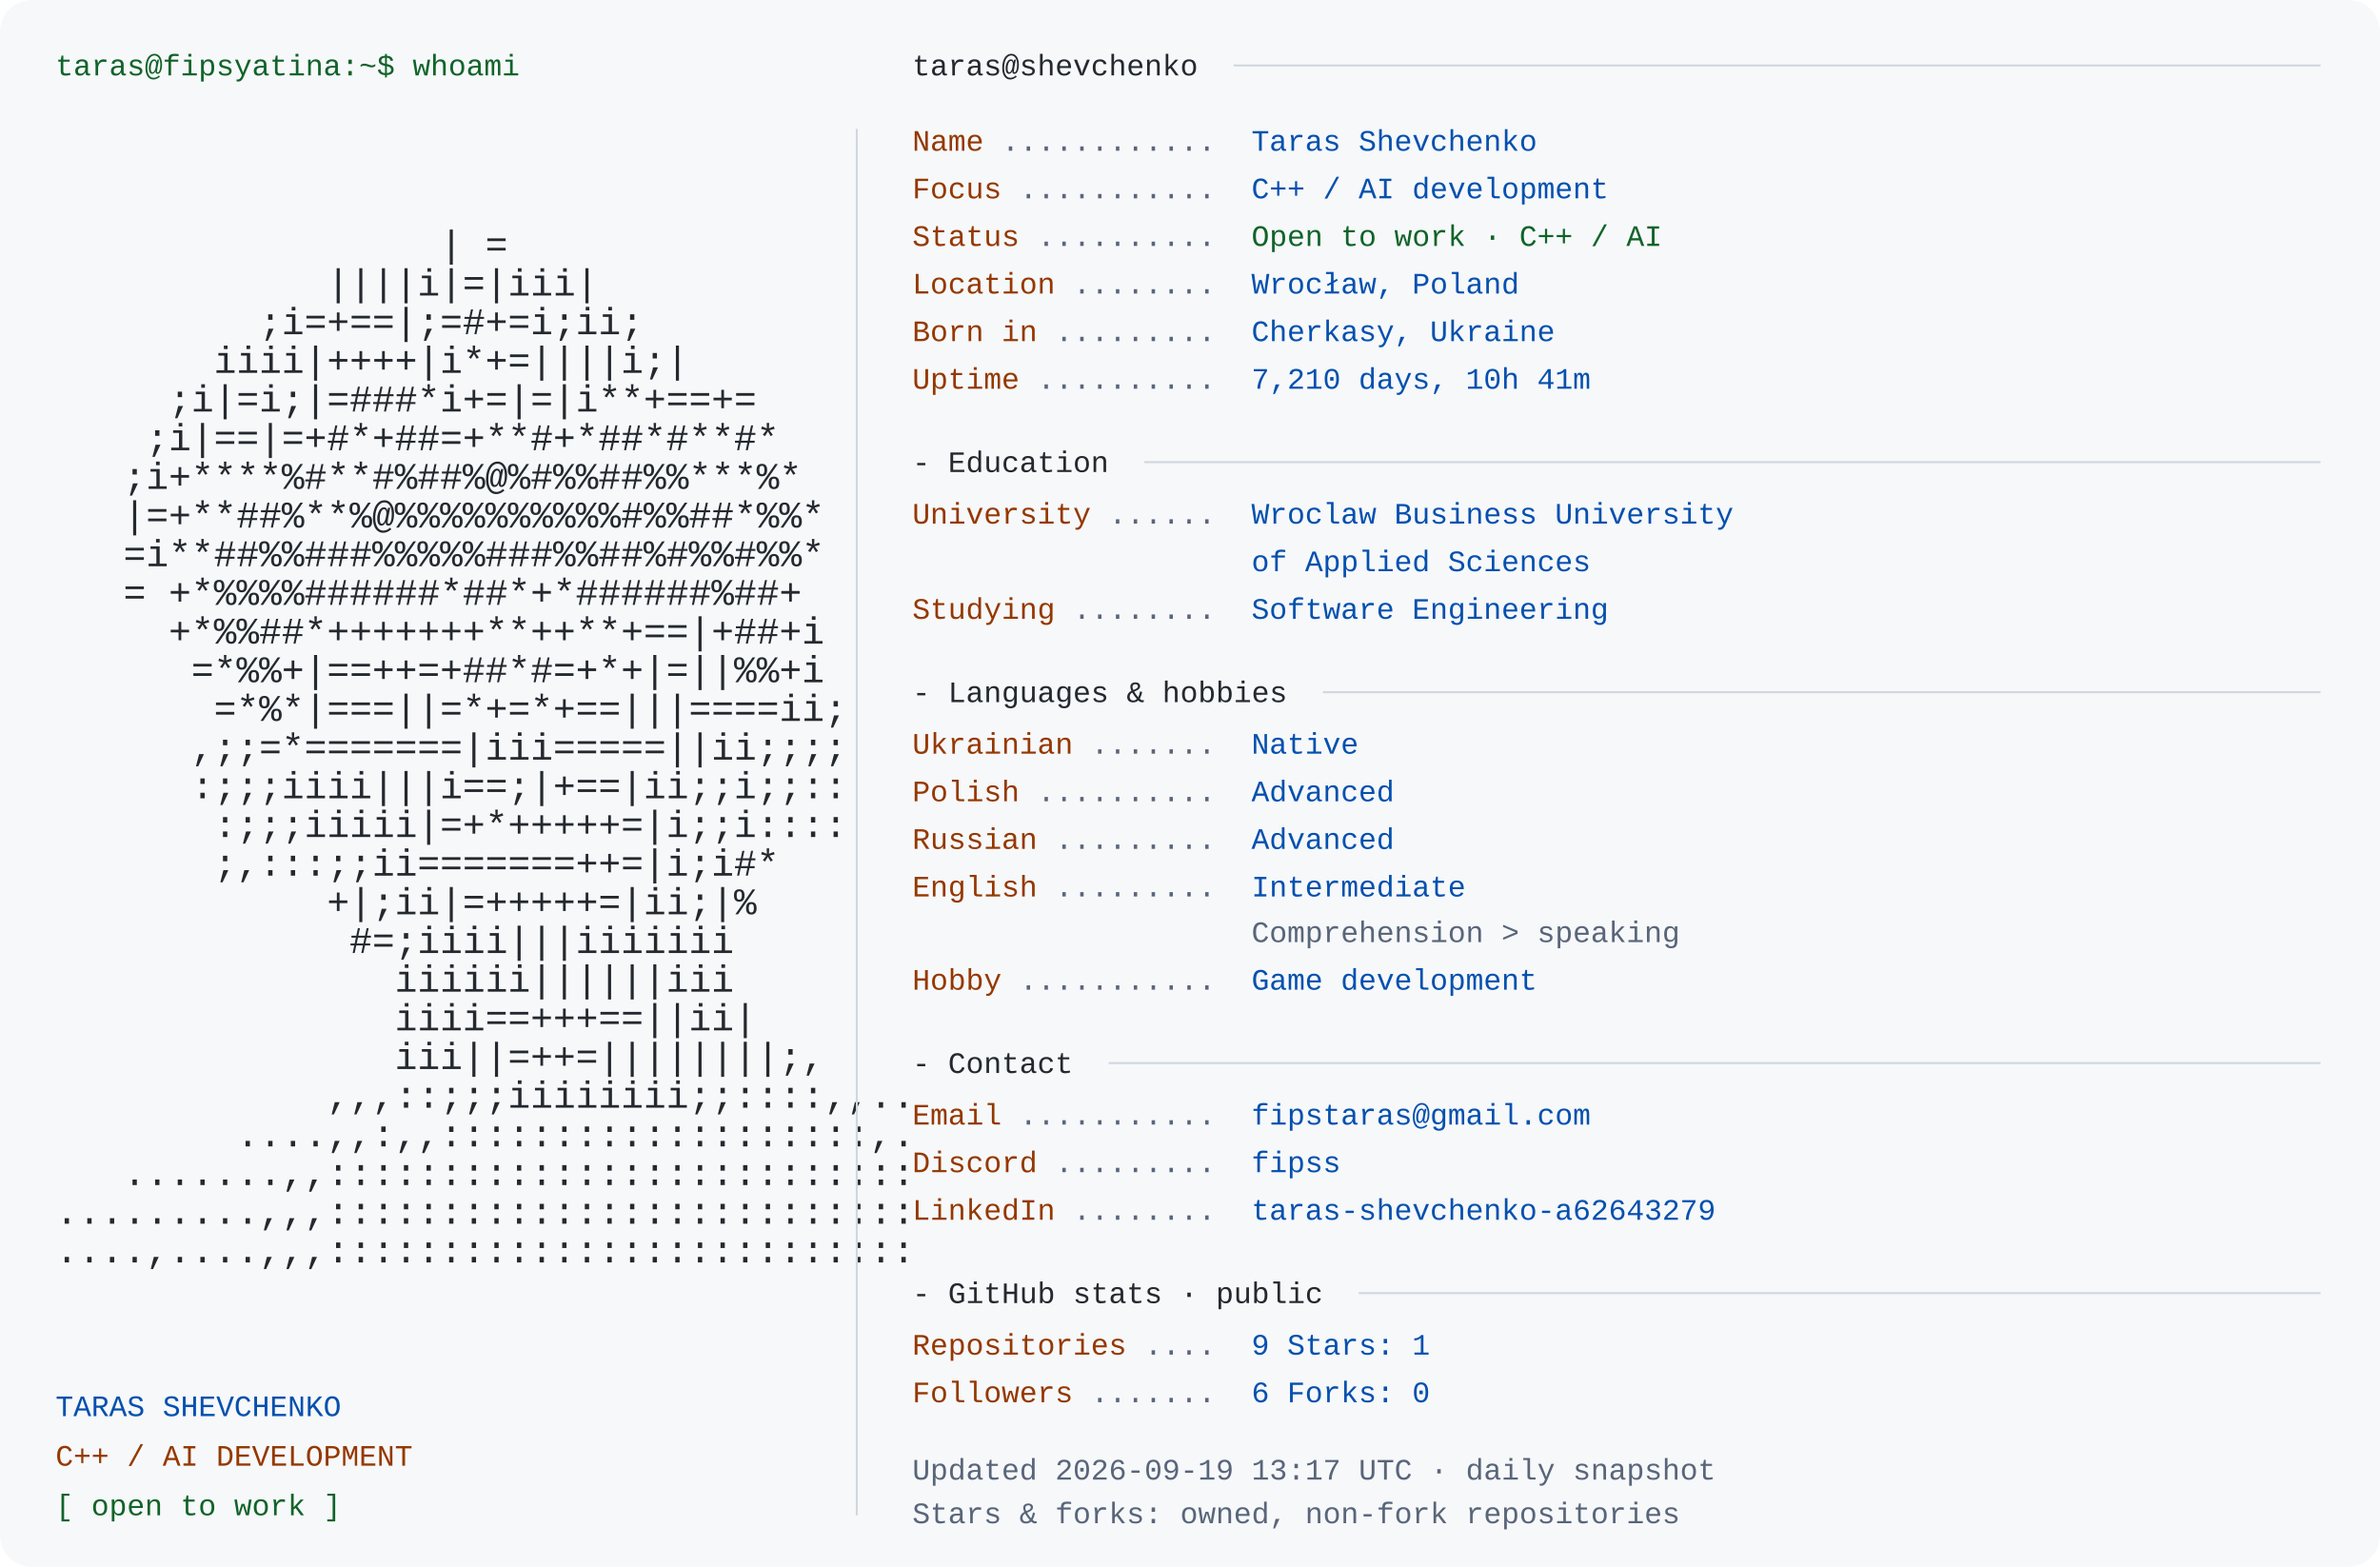
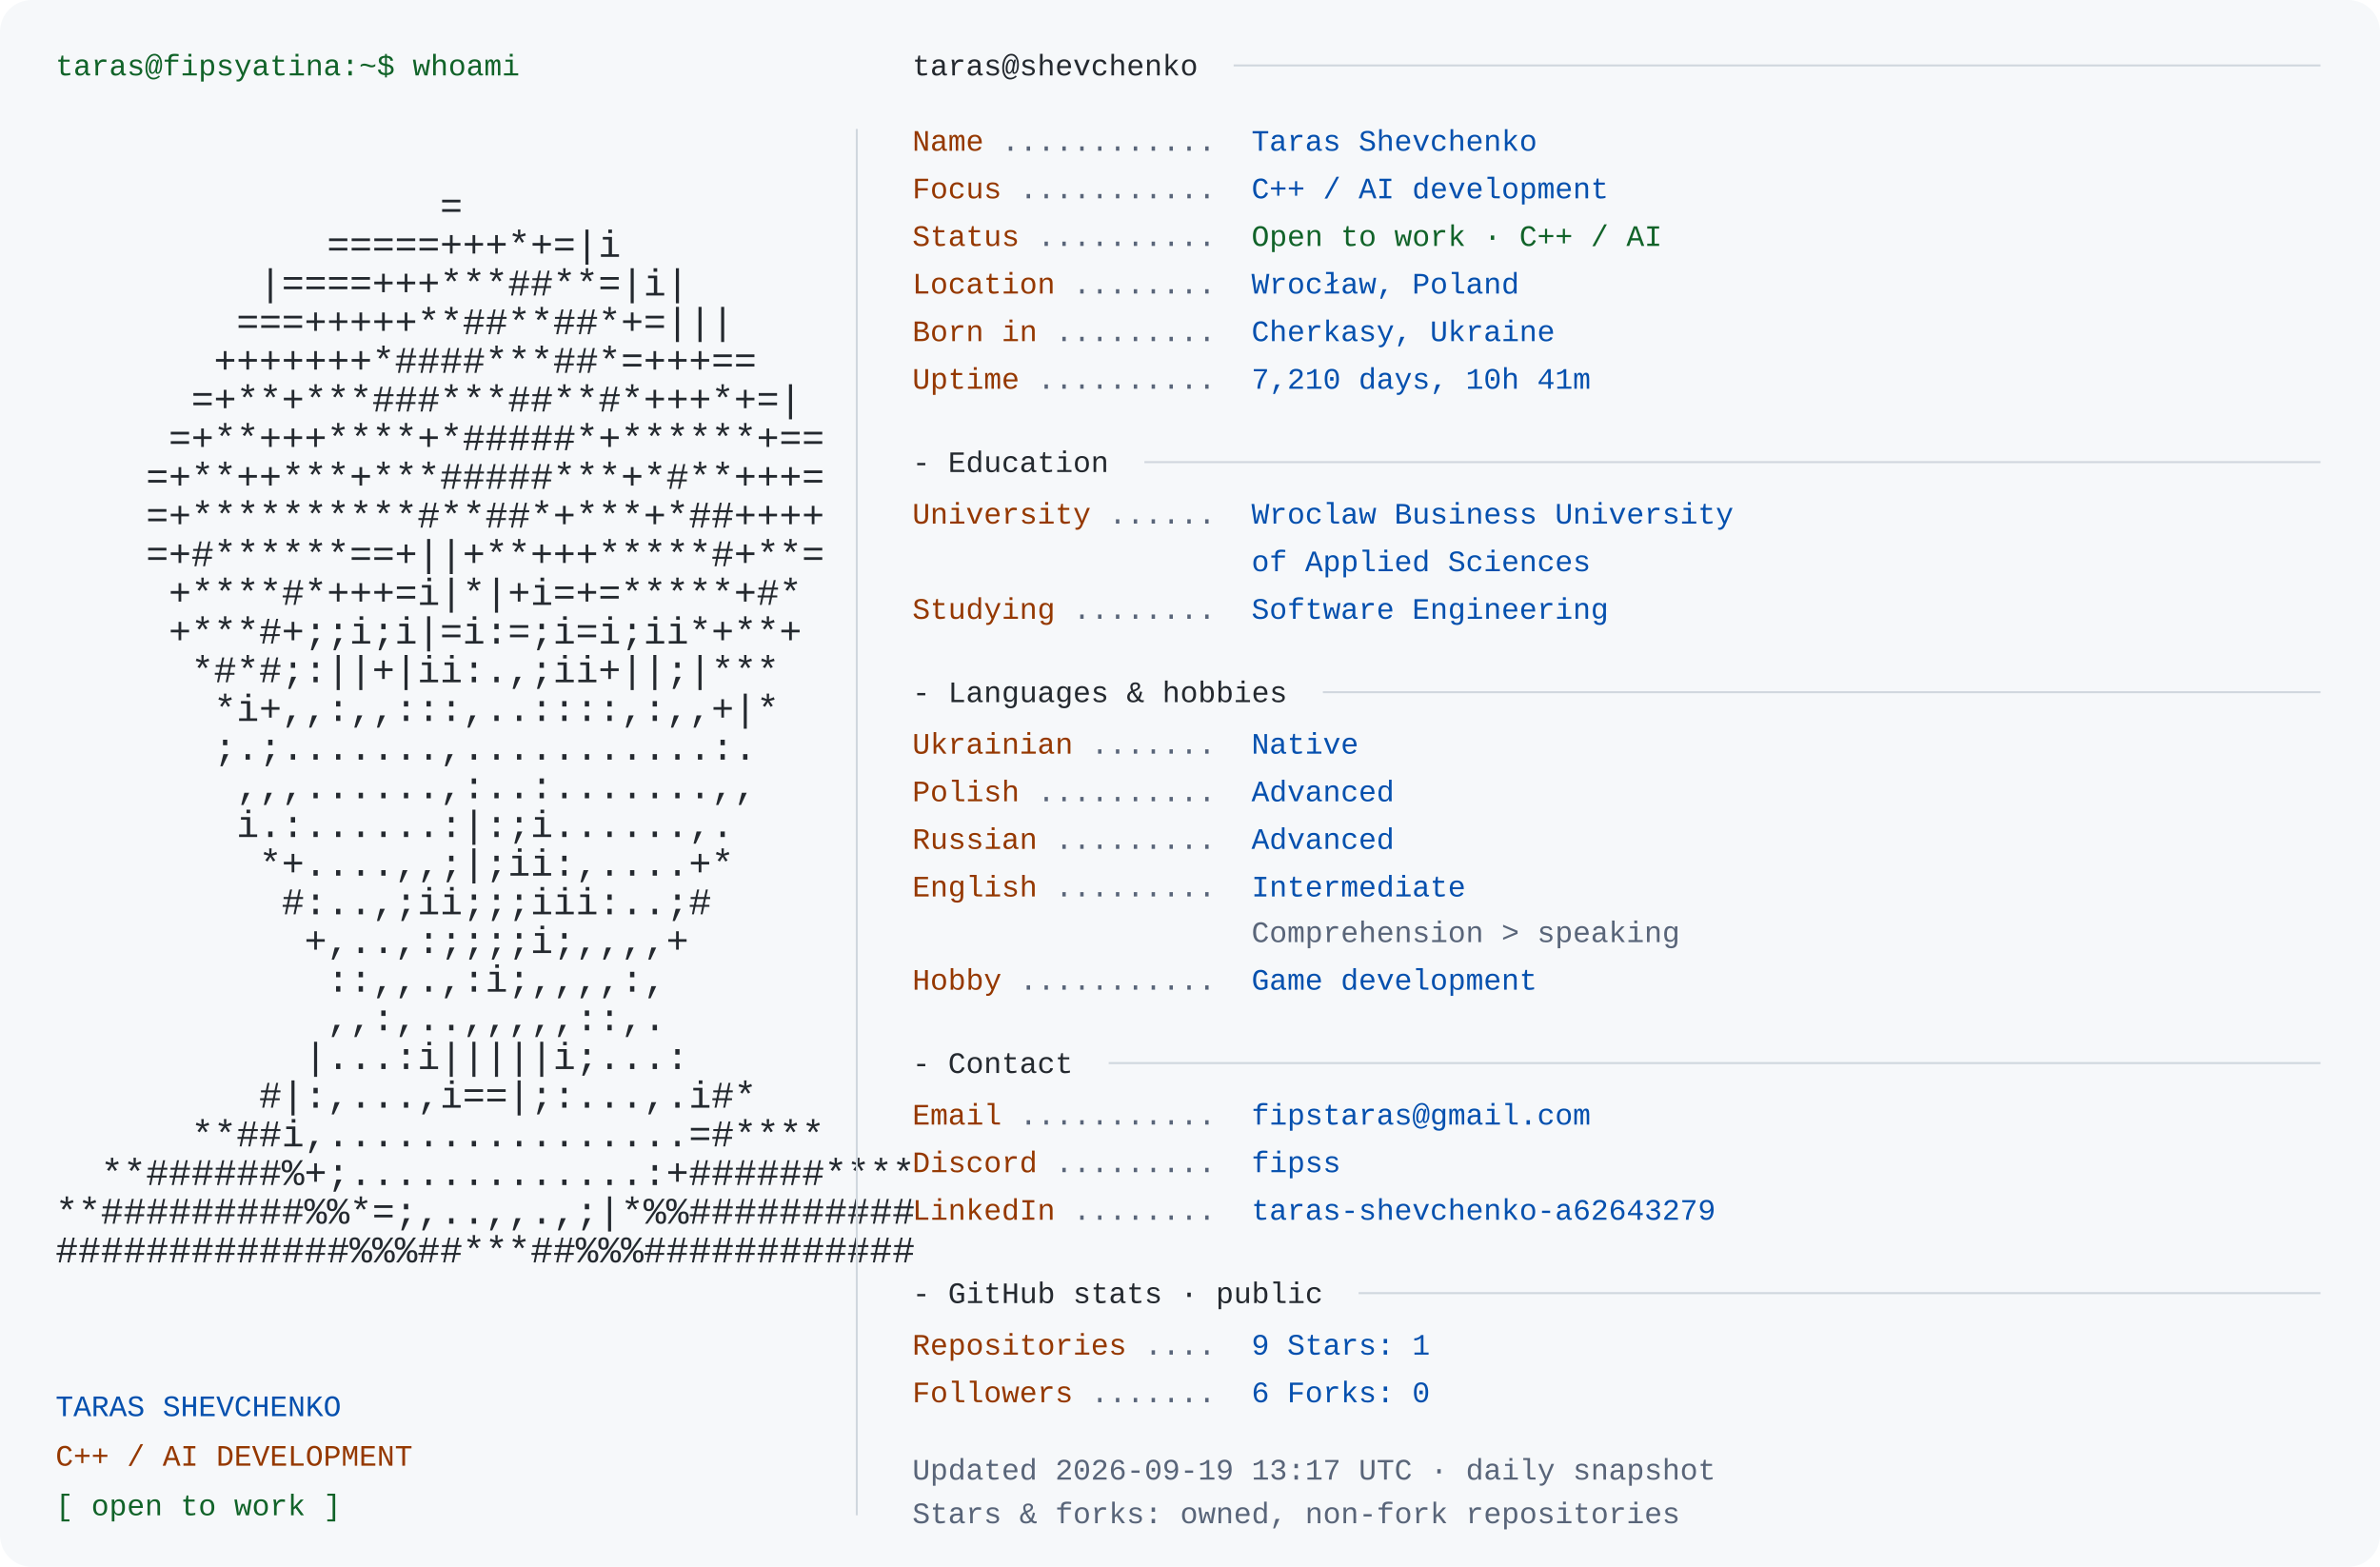
<svg xmlns="http://www.w3.org/2000/svg" width="1200" height="790" viewBox="0 0 1200 790" role="img" aria-labelledby="title desc">
  <rect width="1200" height="790" rx="16" fill="#f6f8fa" />
  <style>text{font-family:Consolas,"Liberation Mono",Menlo,monospace;font-size:15px} .portrait{font-size:19px} text{white-space:pre}</style>
  <text x="28" y="38" fill="#116329">taras@fipsyatina:~$ whoami</text>
-   <text x="28" y="110.0" fill="#24292f" class="portrait" xml:space="preserve" textLength="390" lengthAdjust="spacingAndGlyphs">                                      </text>
-   <text x="28" y="129.5" fill="#24292f" class="portrait" xml:space="preserve" textLength="390" lengthAdjust="spacingAndGlyphs">                 | =                  </text>
-   <text x="28" y="149.0" fill="#24292f" class="portrait" xml:space="preserve" textLength="390" lengthAdjust="spacingAndGlyphs">            ||||i|=|iii|              </text>
-   <text x="28" y="168.5" fill="#24292f" class="portrait" xml:space="preserve" textLength="390" lengthAdjust="spacingAndGlyphs">         ;i=+==|;=#+=i;ii;            </text>
-   <text x="28" y="188.0" fill="#24292f" class="portrait" xml:space="preserve" textLength="390" lengthAdjust="spacingAndGlyphs">       iiii|++++|i*+=||||i;|          </text>
-   <text x="28" y="207.5" fill="#24292f" class="portrait" xml:space="preserve" textLength="390" lengthAdjust="spacingAndGlyphs">     ;i|=i;|=###*i+=|=|i**+==+=       </text>
-   <text x="28" y="227.0" fill="#24292f" class="portrait" xml:space="preserve" textLength="390" lengthAdjust="spacingAndGlyphs">    ;i|==|=+#*+##=+**#+*##*#**#*      </text>
-   <text x="28" y="246.5" fill="#24292f" class="portrait" xml:space="preserve" textLength="390" lengthAdjust="spacingAndGlyphs">   ;i+****%#**#%##%@%#%%##%%***%*     </text>
-   <text x="28" y="266.0" fill="#24292f" class="portrait" xml:space="preserve" textLength="390" lengthAdjust="spacingAndGlyphs">   |=+**##%**%@%%%%%%%%%%#%%##*%%*    </text>
-   <text x="28" y="285.5" fill="#24292f" class="portrait" xml:space="preserve" textLength="390" lengthAdjust="spacingAndGlyphs">   =i**##%%###%%%%%###%%##%#%%#%%*    </text>
-   <text x="28" y="305.0" fill="#24292f" class="portrait" xml:space="preserve" textLength="390" lengthAdjust="spacingAndGlyphs">   = +*%%%%######*##*+*######%##+     </text>
-   <text x="28" y="324.5" fill="#24292f" class="portrait" xml:space="preserve" textLength="390" lengthAdjust="spacingAndGlyphs">     +*%%##*+++++++**++**+==|+##+i    </text>
-   <text x="28" y="344.0" fill="#24292f" class="portrait" xml:space="preserve" textLength="390" lengthAdjust="spacingAndGlyphs">      =*%%+|==++=+##*#=+*+|=||%%+i    </text>
-   <text x="28" y="363.5" fill="#24292f" class="portrait" xml:space="preserve" textLength="390" lengthAdjust="spacingAndGlyphs">       =*%*|===||=*+=*+==|||====ii;   </text>
-   <text x="28" y="383.0" fill="#24292f" class="portrait" xml:space="preserve" textLength="390" lengthAdjust="spacingAndGlyphs">      ,;;=*=======|iii=====||ii;;;;   </text>
-   <text x="28" y="402.5" fill="#24292f" class="portrait" xml:space="preserve" textLength="390" lengthAdjust="spacingAndGlyphs">      :;;;iiii|||i==;|+==|ii;;i;;::   </text>
-   <text x="28" y="422.0" fill="#24292f" class="portrait" xml:space="preserve" textLength="390" lengthAdjust="spacingAndGlyphs">       :;;;iiiii|=+*+++++=|i;;i::::   </text>
-   <text x="28" y="441.5" fill="#24292f" class="portrait" xml:space="preserve" textLength="390" lengthAdjust="spacingAndGlyphs">       ;,:::;;ii=======++=|i;i#*      </text>
-   <text x="28" y="461.0" fill="#24292f" class="portrait" xml:space="preserve" textLength="390" lengthAdjust="spacingAndGlyphs">            +|;ii|=+++++=|ii;|%       </text>
-   <text x="28" y="480.5" fill="#24292f" class="portrait" xml:space="preserve" textLength="390" lengthAdjust="spacingAndGlyphs">             #=;iiii|||iiiiiii        </text>
-   <text x="28" y="500.0" fill="#24292f" class="portrait" xml:space="preserve" textLength="390" lengthAdjust="spacingAndGlyphs">               iiiiii||||||iii        </text>
-   <text x="28" y="519.5" fill="#24292f" class="portrait" xml:space="preserve" textLength="390" lengthAdjust="spacingAndGlyphs">               iiii==+++==||ii|       </text>
-   <text x="28" y="539.0" fill="#24292f" class="portrait" xml:space="preserve" textLength="390" lengthAdjust="spacingAndGlyphs">               iii||=++=||||||||;,    </text>
-   <text x="28" y="558.5" fill="#24292f" class="portrait" xml:space="preserve" textLength="390" lengthAdjust="spacingAndGlyphs">            ,,,::;;;iiiiiiii;;::::,,..</text>
-   <text x="28" y="578.0" fill="#24292f" class="portrait" xml:space="preserve" textLength="390" lengthAdjust="spacingAndGlyphs">        ....,,:,,:::::::::::::::::::,.</text>
-   <text x="28" y="597.5" fill="#24292f" class="portrait" xml:space="preserve" textLength="390" lengthAdjust="spacingAndGlyphs">   .......,,::::::::::::::::::::::::::</text>
-   <text x="28" y="617.0" fill="#24292f" class="portrait" xml:space="preserve" textLength="390" lengthAdjust="spacingAndGlyphs">.........,,,::::::::::::::::::::::::::</text>
-   <text x="28" y="636.5" fill="#24292f" class="portrait" xml:space="preserve" textLength="390" lengthAdjust="spacingAndGlyphs">....,....,,,::::::::::::::::::::::::::</text>
+   <text x="28" y="110.0" fill="#24292f" class="portrait" xml:space="preserve" textLength="390" lengthAdjust="spacingAndGlyphs">                 =                    </text>
+   <text x="28" y="129.5" fill="#24292f" class="portrait" xml:space="preserve" textLength="390" lengthAdjust="spacingAndGlyphs">            =====+++*+=|i             </text>
+   <text x="28" y="149.0" fill="#24292f" class="portrait" xml:space="preserve" textLength="390" lengthAdjust="spacingAndGlyphs">         |====+++***##**=|i|          </text>
+   <text x="28" y="168.5" fill="#24292f" class="portrait" xml:space="preserve" textLength="390" lengthAdjust="spacingAndGlyphs">        ===+++++**##**##*+=|||        </text>
+   <text x="28" y="188.0" fill="#24292f" class="portrait" xml:space="preserve" textLength="390" lengthAdjust="spacingAndGlyphs">       +++++++*####***##*=+++==       </text>
+   <text x="28" y="207.5" fill="#24292f" class="portrait" xml:space="preserve" textLength="390" lengthAdjust="spacingAndGlyphs">      =+**+***###***##**#*+++*+=|     </text>
+   <text x="28" y="227.0" fill="#24292f" class="portrait" xml:space="preserve" textLength="390" lengthAdjust="spacingAndGlyphs">     =+**+++****+*#####*+******+==    </text>
+   <text x="28" y="246.5" fill="#24292f" class="portrait" xml:space="preserve" textLength="390" lengthAdjust="spacingAndGlyphs">    =+**++***+***#####***+*#**+++=    </text>
+   <text x="28" y="266.0" fill="#24292f" class="portrait" xml:space="preserve" textLength="390" lengthAdjust="spacingAndGlyphs">    =+**********#**##*+***+*##++++    </text>
+   <text x="28" y="285.5" fill="#24292f" class="portrait" xml:space="preserve" textLength="390" lengthAdjust="spacingAndGlyphs">    =+#******==+||+**+++*****#+**=    </text>
+   <text x="28" y="305.0" fill="#24292f" class="portrait" xml:space="preserve" textLength="390" lengthAdjust="spacingAndGlyphs">     +****#*+++=i|*|+i=+=*****+#*     </text>
+   <text x="28" y="324.5" fill="#24292f" class="portrait" xml:space="preserve" textLength="390" lengthAdjust="spacingAndGlyphs">     +***#+;;i;i|=i:=;i=i;ii*+**+     </text>
+   <text x="28" y="344.0" fill="#24292f" class="portrait" xml:space="preserve" textLength="390" lengthAdjust="spacingAndGlyphs">      *#*#;:||+|ii:.,;ii+||;|***      </text>
+   <text x="28" y="363.5" fill="#24292f" class="portrait" xml:space="preserve" textLength="390" lengthAdjust="spacingAndGlyphs">       *i+,,:,,:::,..::::,:,,+|*      </text>
+   <text x="28" y="383.0" fill="#24292f" class="portrait" xml:space="preserve" textLength="390" lengthAdjust="spacingAndGlyphs">       ;.;.......,...........:.       </text>
+   <text x="28" y="402.5" fill="#24292f" class="portrait" xml:space="preserve" textLength="390" lengthAdjust="spacingAndGlyphs">        ,,,......,:..:.......,,       </text>
+   <text x="28" y="422.0" fill="#24292f" class="portrait" xml:space="preserve" textLength="390" lengthAdjust="spacingAndGlyphs">        i.:......:|:;i......,.        </text>
+   <text x="28" y="441.5" fill="#24292f" class="portrait" xml:space="preserve" textLength="390" lengthAdjust="spacingAndGlyphs">         *+....,,;|;ii:,....+*        </text>
+   <text x="28" y="461.0" fill="#24292f" class="portrait" xml:space="preserve" textLength="390" lengthAdjust="spacingAndGlyphs">          #:..,;ii;;;iii:..;#         </text>
+   <text x="28" y="480.5" fill="#24292f" class="portrait" xml:space="preserve" textLength="390" lengthAdjust="spacingAndGlyphs">           +,..,:;;;;i;,,,,+          </text>
+   <text x="28" y="500.0" fill="#24292f" class="portrait" xml:space="preserve" textLength="390" lengthAdjust="spacingAndGlyphs">            ::,,.,:i;,,,,:,           </text>
+   <text x="28" y="519.5" fill="#24292f" class="portrait" xml:space="preserve" textLength="390" lengthAdjust="spacingAndGlyphs">            ,,:,..,,,,,::,.           </text>
+   <text x="28" y="539.0" fill="#24292f" class="portrait" xml:space="preserve" textLength="390" lengthAdjust="spacingAndGlyphs">           |...:i|||||i;...:          </text>
+   <text x="28" y="558.5" fill="#24292f" class="portrait" xml:space="preserve" textLength="390" lengthAdjust="spacingAndGlyphs">         #|:,...,i==|;:...,.i#*       </text>
+   <text x="28" y="578.0" fill="#24292f" class="portrait" xml:space="preserve" textLength="390" lengthAdjust="spacingAndGlyphs">      **##i,................=#****    </text>
+   <text x="28" y="597.5" fill="#24292f" class="portrait" xml:space="preserve" textLength="390" lengthAdjust="spacingAndGlyphs">  **######%+;.............:+######****</text>
+   <text x="28" y="617.0" fill="#24292f" class="portrait" xml:space="preserve" textLength="390" lengthAdjust="spacingAndGlyphs">**#########%%*=;,..,,.,;|*%%##########</text>
+   <text x="28" y="636.5" fill="#24292f" class="portrait" xml:space="preserve" textLength="390" lengthAdjust="spacingAndGlyphs">#############%%%##***##%%%############</text>
  <text x="28" y="714" fill="#0550ae">TARAS SHEVCHENKO</text>
  <text x="28" y="739" fill="#953800">C++ / AI DEVELOPMENT</text>
  <text x="28" y="764" fill="#116329">[ open to work ]</text>
  <path d="M432 65 V764" stroke="#d0d7de" />
  <text x="460" y="38" fill="#24292f">taras@shevchenko</text>
  <path d="M622 33 H1170" stroke="#d0d7de" />
  <text x="460" y="76" fill="#953800">Name</text>
  <text x="505" y="76" fill="#596579"> ............ </text>
  <text x="631" y="76" fill="#0550ae">Taras Shevchenko</text>
  <text x="460" y="100" fill="#953800">Focus</text>
  <text x="514" y="100" fill="#596579"> ........... </text>
  <text x="631" y="100" fill="#0550ae">C++ / AI development</text>
  <text x="460" y="124" fill="#953800">Status</text>
  <text x="523" y="124" fill="#596579"> .......... </text>
  <text x="631" y="124" fill="#116329">Open to work · C++ / AI</text>
  <text x="460" y="148" fill="#953800">Location</text>
  <text x="541" y="148" fill="#596579"> ........ </text>
  <text x="631" y="148" fill="#0550ae">Wrocław, Poland</text>
  <text x="460" y="172" fill="#953800">Born in</text>
  <text x="532" y="172" fill="#596579"> ......... </text>
  <text x="631" y="172" fill="#0550ae">Cherkasy, Ukraine</text>
  <text x="460" y="196" fill="#953800">Uptime</text>
  <text x="523" y="196" fill="#596579"> .......... </text>
  <text x="631" y="196" fill="#0550ae">7,210 days, 10h 41m</text>
  <text x="460" y="238" fill="#24292f">- Education</text>
  <path d="M577 233 H1170" stroke="#d0d7de" />
  <text x="460" y="264" fill="#953800">University</text>
  <text x="559" y="264" fill="#596579"> ...... </text>
  <text x="631" y="264" fill="#0550ae">Wroclaw Business University</text>
  <text x="631" y="288" fill="#0550ae">of Applied Sciences</text>
  <text x="460" y="312" fill="#953800">Studying</text>
  <text x="541" y="312" fill="#596579"> ........ </text>
  <text x="631" y="312" fill="#0550ae">Software Engineering</text>
  <text x="460" y="354" fill="#24292f">- Languages &amp; hobbies</text>
  <path d="M667 349 H1170" stroke="#d0d7de" />
  <text x="460" y="380" fill="#953800">Ukrainian</text>
  <text x="550" y="380" fill="#596579"> ....... </text>
  <text x="631" y="380" fill="#0550ae">Native</text>
  <text x="460" y="404" fill="#953800">Polish</text>
  <text x="523" y="404" fill="#596579"> .......... </text>
  <text x="631" y="404" fill="#0550ae">Advanced</text>
  <text x="460" y="428" fill="#953800">Russian</text>
  <text x="532" y="428" fill="#596579"> ......... </text>
  <text x="631" y="428" fill="#0550ae">Advanced</text>
  <text x="460" y="452" fill="#953800">English</text>
  <text x="532" y="452" fill="#596579"> ......... </text>
  <text x="631" y="452" fill="#0550ae">Intermediate</text>
  <text x="631" y="475" fill="#596579">Comprehension &gt; speaking</text>
  <text x="460" y="499" fill="#953800">Hobby</text>
  <text x="514" y="499" fill="#596579"> ........... </text>
  <text x="631" y="499" fill="#0550ae">Game development</text>
  <text x="460" y="541" fill="#24292f">- Contact</text>
  <path d="M559 536 H1170" stroke="#d0d7de" />
  <text x="460" y="567" fill="#953800">Email</text>
  <text x="514" y="567" fill="#596579"> ........... </text>
  <text x="631" y="567" fill="#0550ae">fipstaras@gmail.com</text>
  <text x="460" y="591" fill="#953800">Discord</text>
  <text x="532" y="591" fill="#596579"> ......... </text>
  <text x="631" y="591" fill="#0550ae">fipss</text>
  <text x="460" y="615" fill="#953800">LinkedIn</text>
  <text x="541" y="615" fill="#596579"> ........ </text>
  <text x="631" y="615" fill="#0550ae">taras-shevchenko-a62643279</text>
  <text x="460" y="657" fill="#24292f">- GitHub stats · public</text>
  <path d="M685 652 H1170" stroke="#d0d7de" />
  <text x="460" y="683" fill="#953800">Repositories</text>
  <text x="577" y="683" fill="#596579"> .... </text>
  <text x="631" y="683" fill="#0550ae">9       Stars: 1</text>
  <text x="460" y="707" fill="#953800">Followers</text>
  <text x="550" y="707" fill="#596579"> ....... </text>
  <text x="631" y="707" fill="#0550ae">6       Forks: 0</text>
  <text x="460" y="746" fill="#596579">Updated 2026-09-19 13:17 UTC · daily snapshot</text>
  <text x="460" y="768" fill="#596579">Stars &amp; forks: owned, non-fork repositories</text>
</svg>
